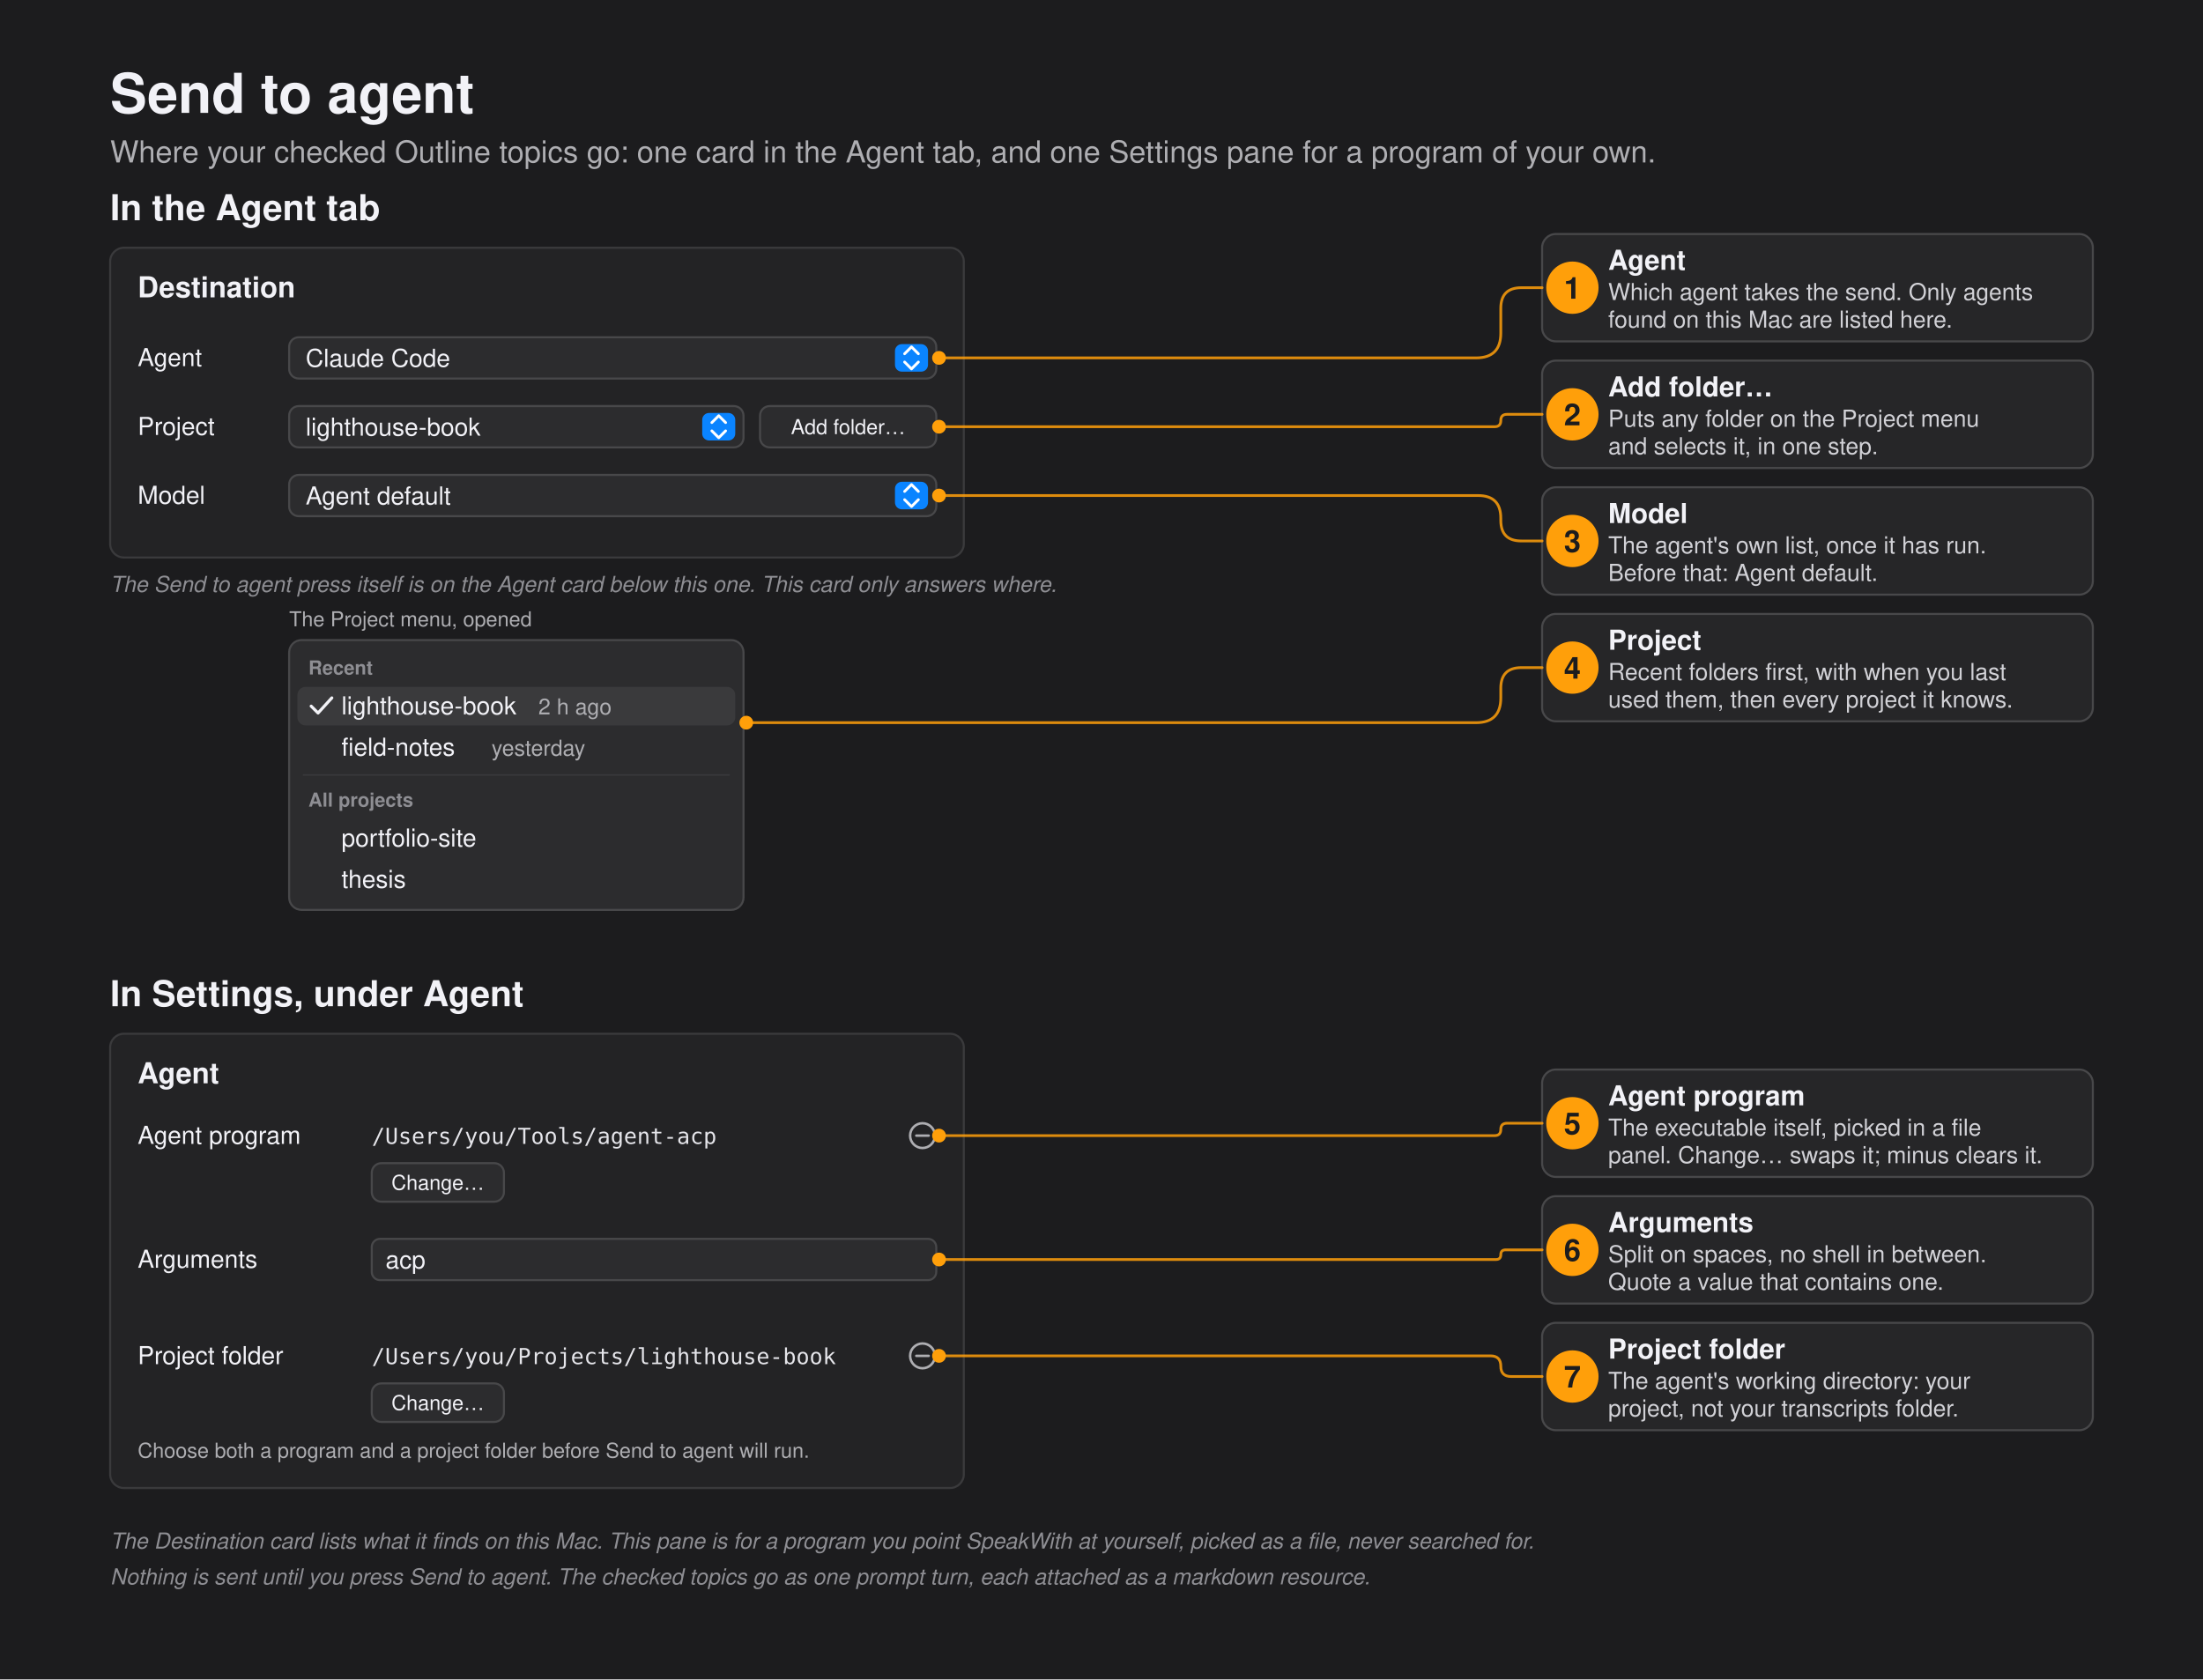
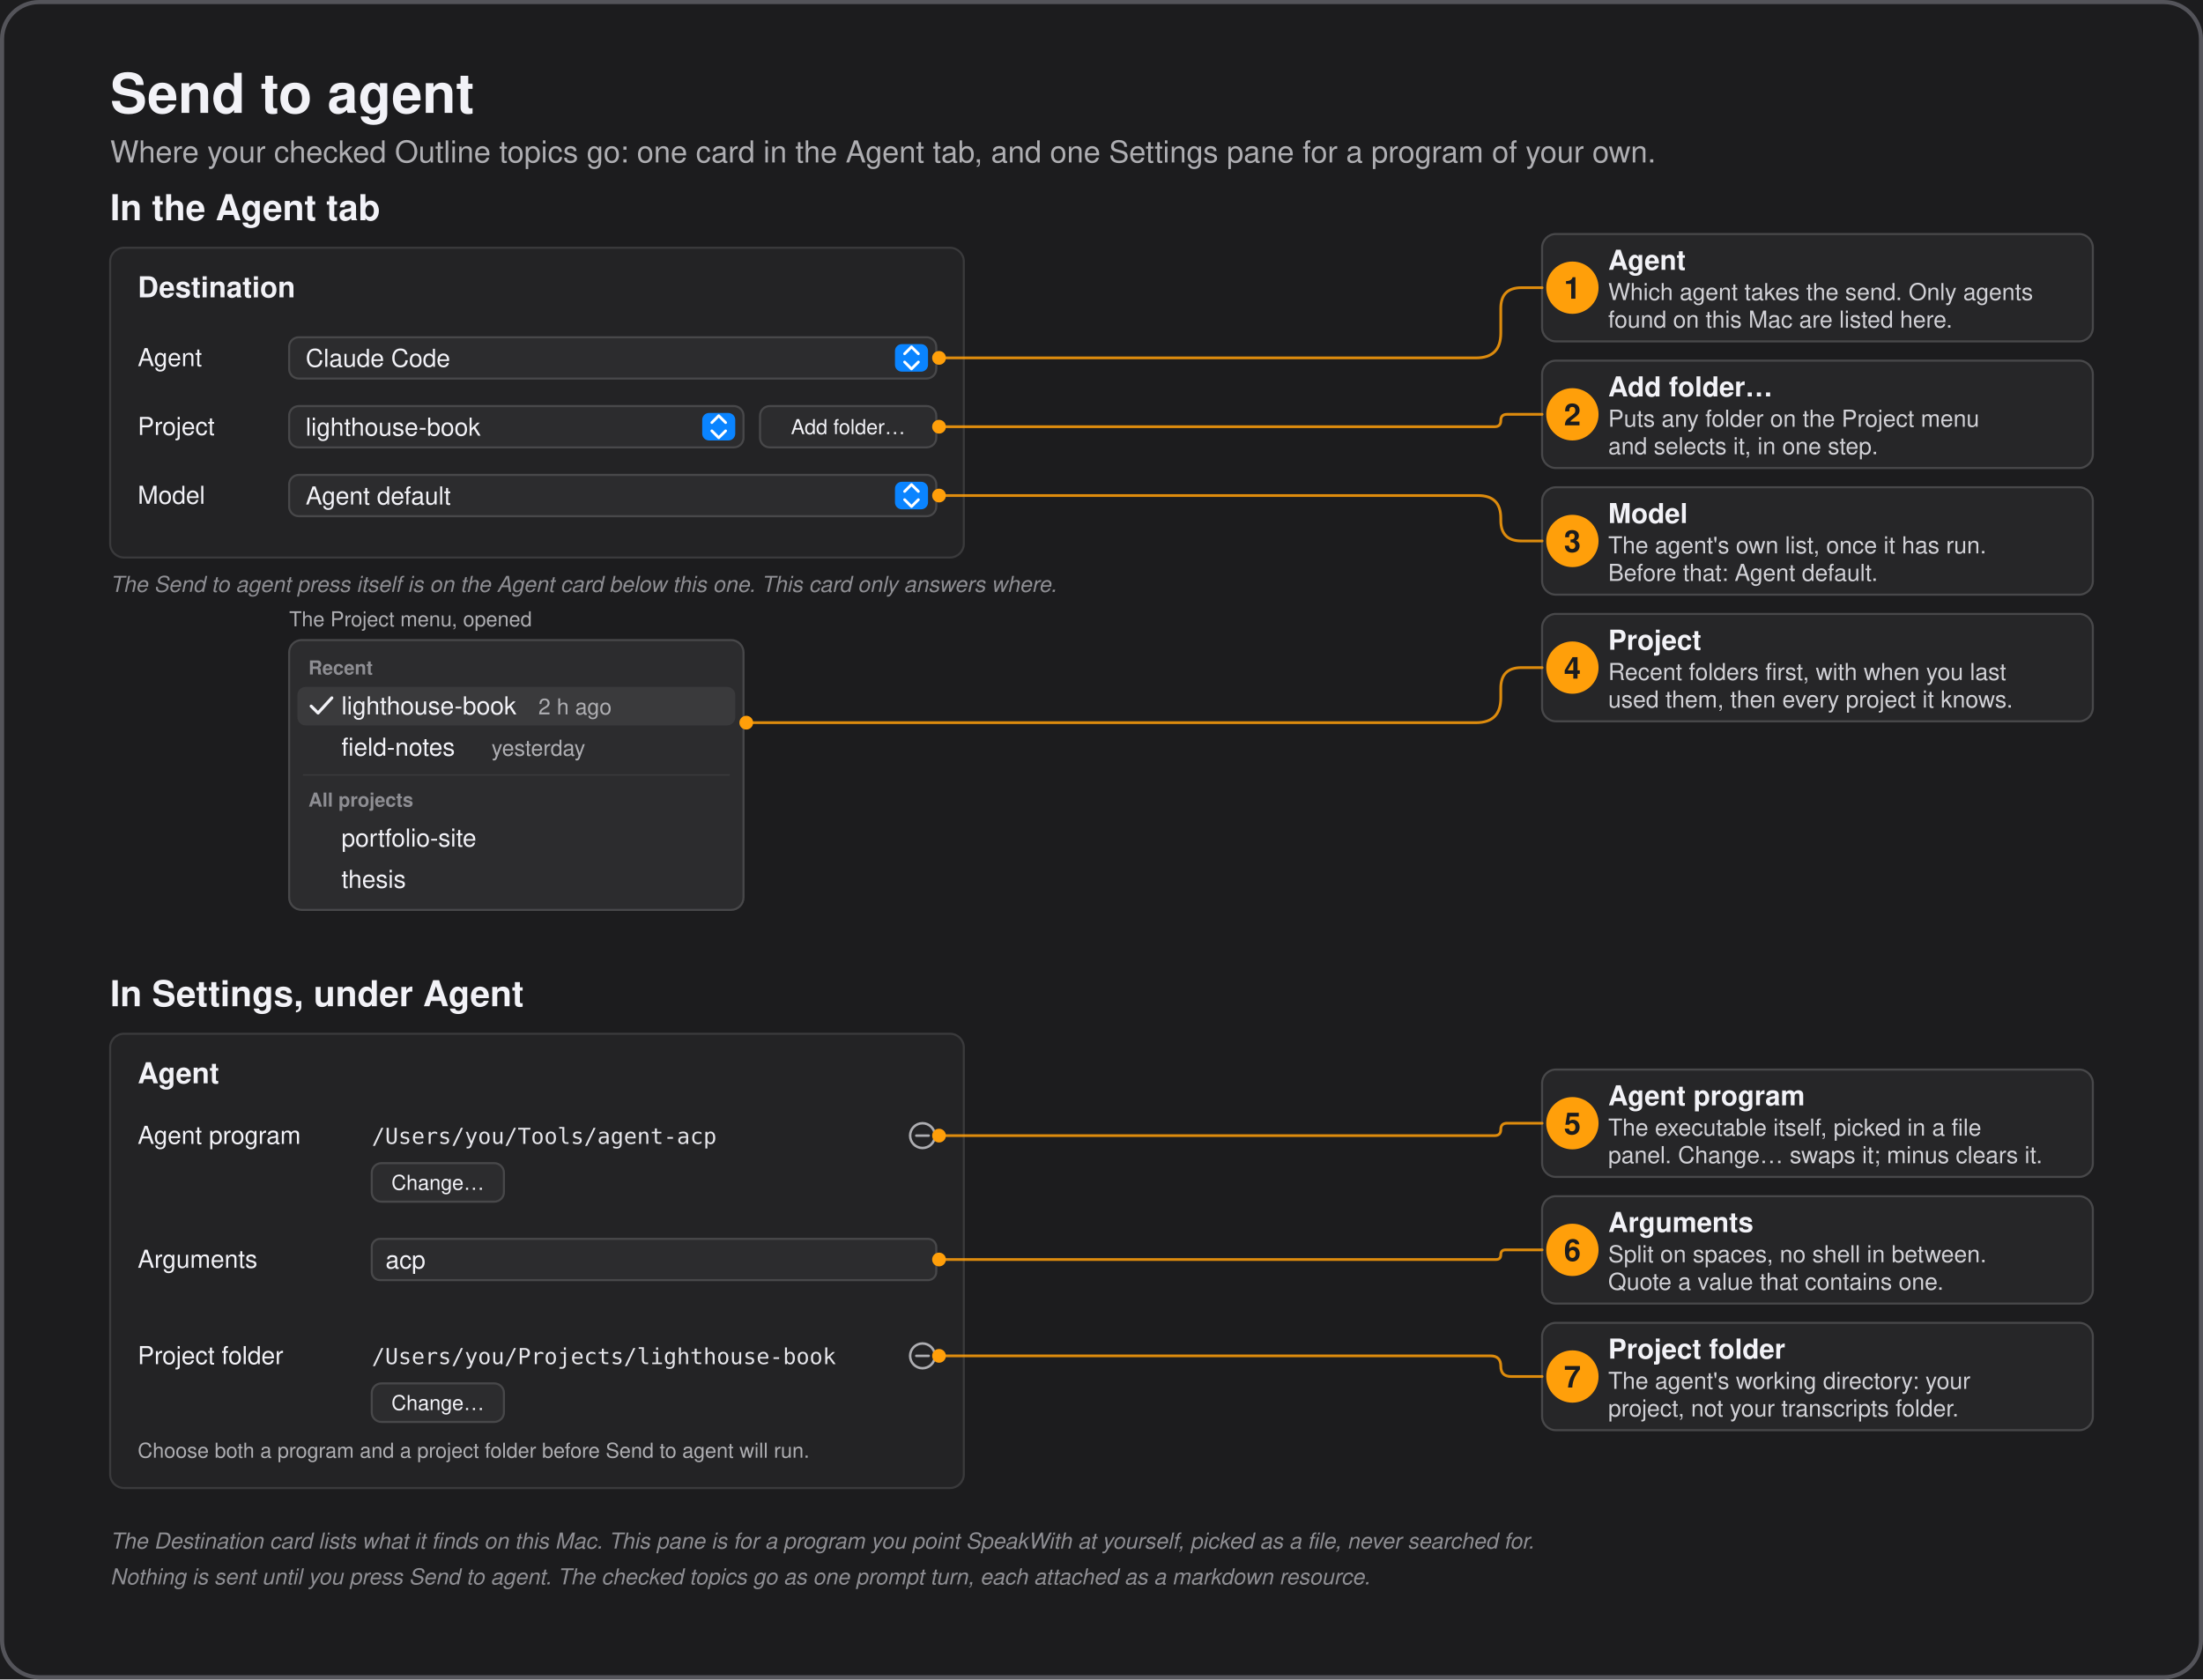
<svg xmlns="http://www.w3.org/2000/svg" width="1600" height="1220" viewBox="0 0 1600 1220" font-family="SF Pro Text, Helvetica Neue, Helvetica, Arial, sans-serif">
  <defs>
    <style>
      .title { font-size: 40px; font-weight: 700; fill: #F2F2F7; }
      .subtitle { font-size: 22px; fill: #AEAEB2; }
      .h2 { font-size: 26px; font-weight: 700; fill: #F2F2F7; }
      .card { fill: #232325; stroke: #3A3A3C; stroke-width: 1.5; }
      .card-head { font-size: 21px; font-weight: 600; fill: #F2F2F7; }
      .lbl { font-size: 18px; fill: #F2F2F7; }
      .cap { font-size: 15px; fill: #AEAEB2; }
      .mono { font-size: 16px; font-family: SF Mono, Menlo, Consolas, monospace; fill: #E5E5EA; }
      .ctl { fill: #2C2C2E; stroke: #48484A; stroke-width: 1.5; }
      .ctl-t { font-size: 18px; }
      .menu { fill: #2C2C2E; stroke: #48484A; stroke-width: 1.5; }
      .menu-h { font-size: 14px; font-weight: 600; fill: #8E8E93; }
      .menu-t { font-size: 18px; fill: #F2F2F7; }
      .menu-s { font-size: 16px; fill: #AEAEB2; }
      .box { fill: #262628; stroke: #48484A; stroke-width: 1.5; }
      .box-head { font-size: 20px; font-weight: 700; fill: #F2F2F7; }
      .box-body { font-size: 17px; fill: #D1D1D6; }
      .note { font-size: 16px; fill: #8E8E93; font-style: italic; }
      .leader { stroke: #FF9F0A; stroke-width: 2; fill: none; stroke-linecap: round; stroke-linejoin: round; opacity: 0.85; }
      .pin-num { font-size: 22px; font-weight: 700; fill: #1C1C1E; text-anchor: middle; }
    </style>
  </defs>
  <rect width="1600" height="1220" fill="#1C1C1E" />
+   <rect x="1.5" y="1.5" width="1597" height="1217" rx="26.9" fill="none" stroke="#54545A" stroke-width="3" />
  <text class="title" x="80" y="82">Send to agent</text>
  <text class="subtitle" x="80" y="118">Where your checked Outline topics go: one card in the Agent tab, and one Settings pane for a program of your own.</text>
  <text class="h2" x="80" y="160">In the Agent tab</text>
  <rect class="card" x="80" y="180" width="620" height="225" rx="10" />
  <text class="card-head" x="100" y="216">Destination</text>
  <text class="lbl" x="100" y="266">Agent</text>
  <g>
    <rect class="ctl" x="210" y="245" width="470" height="30" rx="7" />
    <text class="ctl-t" x="222" y="266.5" fill="#F2F2F7">Claude Code</text>
    <rect x="650" y="250" width="24" height="20" rx="5" fill="#0A84FF" />
    <path d="M 657 257.0 l 5 -5 l 5 5 M 657 263.0 l 5 5 l 5 -5" fill="none" stroke="#FFFFFF" stroke-width="2" stroke-linecap="round" stroke-linejoin="round" />
  </g>
  <text class="lbl" x="100" y="316">Project</text>
  <g>
    <rect class="ctl" x="210" y="295" width="330" height="30" rx="7" />
    <text class="ctl-t" x="222" y="316.5" fill="#F2F2F7">lighthouse-book</text>
    <rect x="510" y="300" width="24" height="20" rx="5" fill="#0A84FF" />
    <path d="M 517 307.0 l 5 -5 l 5 5 M 517 313.0 l 5 5 l 5 -5" fill="none" stroke="#FFFFFF" stroke-width="2" stroke-linecap="round" stroke-linejoin="round" />
  </g>
  <g>
    <rect class="ctl" x="552" y="295" width="128" height="30" rx="7" />
    <text x="616.0" y="315.4" font-size="15" fill="#F2F2F7" text-anchor="middle">Add folder…</text>
  </g>
  <text class="lbl" x="100" y="366">Model</text>
  <g>
    <rect class="ctl" x="210" y="345" width="470" height="30" rx="7" />
    <text class="ctl-t" x="222" y="366.5" fill="#F2F2F7">Agent default</text>
    <rect x="650" y="350" width="24" height="20" rx="5" fill="#0A84FF" />
    <path d="M 657 357.0 l 5 -5 l 5 5 M 657 363.0 l 5 5 l 5 -5" fill="none" stroke="#FFFFFF" stroke-width="2" stroke-linecap="round" stroke-linejoin="round" />
  </g>
  <text class="note" x="80" y="430">The Send to agent press itself is on the Agent card below this one. This card only answers where.</text>
  <text class="cap" x="210" y="455">The Project menu, opened</text>
  <rect class="menu" x="210" y="465" width="330" height="196" rx="9" />
  <text class="menu-h" x="224" y="490">Recent</text>
  <rect x="216" y="499" width="318" height="28" rx="6" fill="#3A3A3C" />
  <path d="M 226 513 l 5 5 l 10 -11" fill="none" stroke="#F2F2F7" stroke-width="2.2" stroke-linecap="round" stroke-linejoin="round" />
  <text class="menu-t" x="248" y="519">lighthouse-book</text>
  <text class="menu-s" x="391" y="519">2 h ago</text>
  <text class="menu-t" x="248" y="549">field-notes</text>
  <text class="menu-s" x="357" y="549">yesterday</text>
  <line x1="220" y1="563" x2="530" y2="563" stroke="#3A3A3C" stroke-width="1" />
  <text class="menu-h" x="224" y="586">All projects</text>
  <text class="menu-t" x="248" y="615">portfolio-site</text>
  <text class="menu-t" x="248" y="645">thesis</text>
  <g id="callout-1">
    <rect class="box" x="1120" y="170" width="400" height="78" rx="10" />
    <text class="box-head" x="1168" y="196">Agent</text>
    <text class="box-body" x="1168" y="218">Which agent takes the send. Only agents</text>
    <text class="box-body" x="1168" y="238">found on this Mac are listed here.</text>
    <path class="leader" d="M 1120.0 209.0 L 1105.0 209.0 Q 1090.0 209.0 1090.0 224.0 L 1090.0 242.0 Q 1090.0 260.0 1072.0 260.0 L 682.0 260.0" />
    <circle cx="682" cy="260" r="5" fill="#FF9F0A" />
    <circle cx="1142" cy="209" r="19" fill="#FF9F0A" />
    <text x="1142" y="217" class="pin-num">1</text>
  </g>
  <g id="callout-2">
    <rect class="box" x="1120" y="262" width="400" height="78" rx="10" />
    <text class="box-head" x="1168" y="288">Add folder…</text>
    <text class="box-body" x="1168" y="310">Puts any folder on the Project menu</text>
    <text class="box-body" x="1168" y="330">and selects it, in one step.</text>
    <path class="leader" d="M 1120.0 301.0 L 1094.5 301.0 Q 1090.0 301.0 1090.0 305.5 L 1090.0 305.5 Q 1090.0 310.0 1085.5 310.0 L 682.0 310.0" />
    <circle cx="682" cy="310" r="5" fill="#FF9F0A" />
    <circle cx="1142" cy="301" r="19" fill="#FF9F0A" />
    <text x="1142" y="309" class="pin-num">2</text>
  </g>
  <g id="callout-3">
    <rect class="box" x="1120" y="354" width="400" height="78" rx="10" />
    <text class="box-head" x="1168" y="380">Model</text>
    <text class="box-body" x="1168" y="402">The agent's own list, once it has run.</text>
    <text class="box-body" x="1168" y="422">Before that: Agent default.</text>
    <path class="leader" d="M 1120.0 393.0 L 1105.0 393.0 Q 1090.0 393.0 1090.0 378.0 L 1090.0 376.5 Q 1090.0 360.0 1073.5 360.0 L 682.0 360.0" />
    <circle cx="682" cy="360" r="5" fill="#FF9F0A" />
    <circle cx="1142" cy="393" r="19" fill="#FF9F0A" />
    <text x="1142" y="401" class="pin-num">3</text>
  </g>
  <g id="callout-4">
    <rect class="box" x="1120" y="446" width="400" height="78" rx="10" />
    <text class="box-head" x="1168" y="472">Project</text>
    <text class="box-body" x="1168" y="494">Recent folders first, with when you last</text>
    <text class="box-body" x="1168" y="514">used them, then every project it knows.</text>
    <path class="leader" d="M 1120.0 485.0 L 1105.0 485.0 Q 1090.0 485.0 1090.0 500.0 L 1090.0 507.0 Q 1090.0 525.0 1072.0 525.0 L 542.0 525.0" />
    <circle cx="542" cy="525" r="5" fill="#FF9F0A" />
    <circle cx="1142" cy="485" r="19" fill="#FF9F0A" />
    <text x="1142" y="493" class="pin-num">4</text>
  </g>
  <text class="h2" x="80" y="731">In Settings, under Agent</text>
  <rect class="card" x="80" y="751" width="620" height="330" rx="10" />
  <text class="card-head" x="100" y="787">Agent</text>
  <text class="lbl" x="100" y="831">Agent program</text>
  <text class="mono" x="270" y="831">/Users/you/Tools/agent-acp</text>
  <circle cx="670" cy="825" r="9" fill="none" stroke="#AEAEB2" stroke-width="1.8" />
  <line x1="665.5" y1="825" x2="674.5" y2="825" stroke="#AEAEB2" stroke-width="1.8" stroke-linecap="round" />
  <g>
    <rect class="ctl" x="270" y="845" width="96" height="28" rx="7" />
    <text x="318.0" y="864.4" font-size="15" fill="#F2F2F7" text-anchor="middle">Change…</text>
  </g>
  <text class="lbl" x="100" y="921">Arguments</text>
  <g>
    <rect class="ctl" x="270" y="900" width="410" height="30" rx="6" />
    <text class="ctl-t" x="280" y="921.5" fill="#F2F2F7">acp</text>
  </g>
  <text class="lbl" x="100" y="991">Project folder</text>
  <text class="mono" x="270" y="991">/Users/you/Projects/lighthouse-book</text>
  <circle cx="670" cy="985" r="9" fill="none" stroke="#AEAEB2" stroke-width="1.8" />
  <line x1="665.5" y1="985" x2="674.5" y2="985" stroke="#AEAEB2" stroke-width="1.8" stroke-linecap="round" />
  <g>
    <rect class="ctl" x="270" y="1005" width="96" height="28" rx="7" />
    <text x="318.0" y="1024.4" font-size="15" fill="#F2F2F7" text-anchor="middle">Change…</text>
  </g>
  <text class="cap" x="100" y="1059">Choose both a program and a project folder before Send to agent will run.</text>
  <g id="callout-5">
    <rect class="box" x="1120" y="777" width="400" height="78" rx="10" />
    <text class="box-head" x="1168" y="803">Agent program</text>
    <text class="box-body" x="1168" y="825">The executable itself, picked in a file</text>
    <text class="box-body" x="1168" y="845">panel. Change… swaps it; minus clears it.</text>
    <path class="leader" d="M 1120.0 816.0 L 1094.5 816.0 Q 1090.0 816.0 1090.0 820.5 L 1090.0 820.5 Q 1090.0 825.0 1085.5 825.0 L 682.0 825.0" />
    <circle cx="682" cy="825" r="5" fill="#FF9F0A" />
    <circle cx="1142" cy="816" r="19" fill="#FF9F0A" />
    <text x="1142" y="824" class="pin-num">5</text>
  </g>
  <g id="callout-6">
    <rect class="box" x="1120" y="869" width="400" height="78" rx="10" />
    <text class="box-head" x="1168" y="895">Arguments</text>
    <text class="box-body" x="1168" y="917">Split on spaces, no shell in between.</text>
    <text class="box-body" x="1168" y="937">Quote a value that contains one.</text>
    <path class="leader" d="M 1120.0 908.0 L 1093.5 908.0 Q 1090.0 908.0 1090.0 911.5 L 1090.0 911.5 Q 1090.0 915.0 1086.5 915.0 L 682.0 915.0" />
    <circle cx="682" cy="915" r="5" fill="#FF9F0A" />
    <circle cx="1142" cy="908" r="19" fill="#FF9F0A" />
    <text x="1142" y="916" class="pin-num">6</text>
  </g>
  <g id="callout-7">
    <rect class="box" x="1120" y="961" width="400" height="78" rx="10" />
    <text class="box-head" x="1168" y="987">Project folder</text>
    <text class="box-body" x="1168" y="1009">The agent's working directory: your</text>
    <text class="box-body" x="1168" y="1029">project, not your transcripts folder.</text>
    <path class="leader" d="M 1120.0 1000.0 L 1097.5 1000.0 Q 1090.0 1000.0 1090.0 992.5 L 1090.0 992.5 Q 1090.0 985.0 1082.5 985.0 L 682.0 985.0" />
    <circle cx="682" cy="985" r="5" fill="#FF9F0A" />
    <circle cx="1142" cy="1000" r="19" fill="#FF9F0A" />
    <text x="1142" y="1008" class="pin-num">7</text>
  </g>
  <text class="note" x="80" y="1125">The Destination card lists what it finds on this Mac. This pane is for a program you point SpeakWith at yourself, picked as a file, never searched for.</text>
  <text class="note" x="80" y="1151">Nothing is sent until you press Send to agent. The checked topics go as one prompt turn, each attached as a markdown resource.</text>
</svg>
